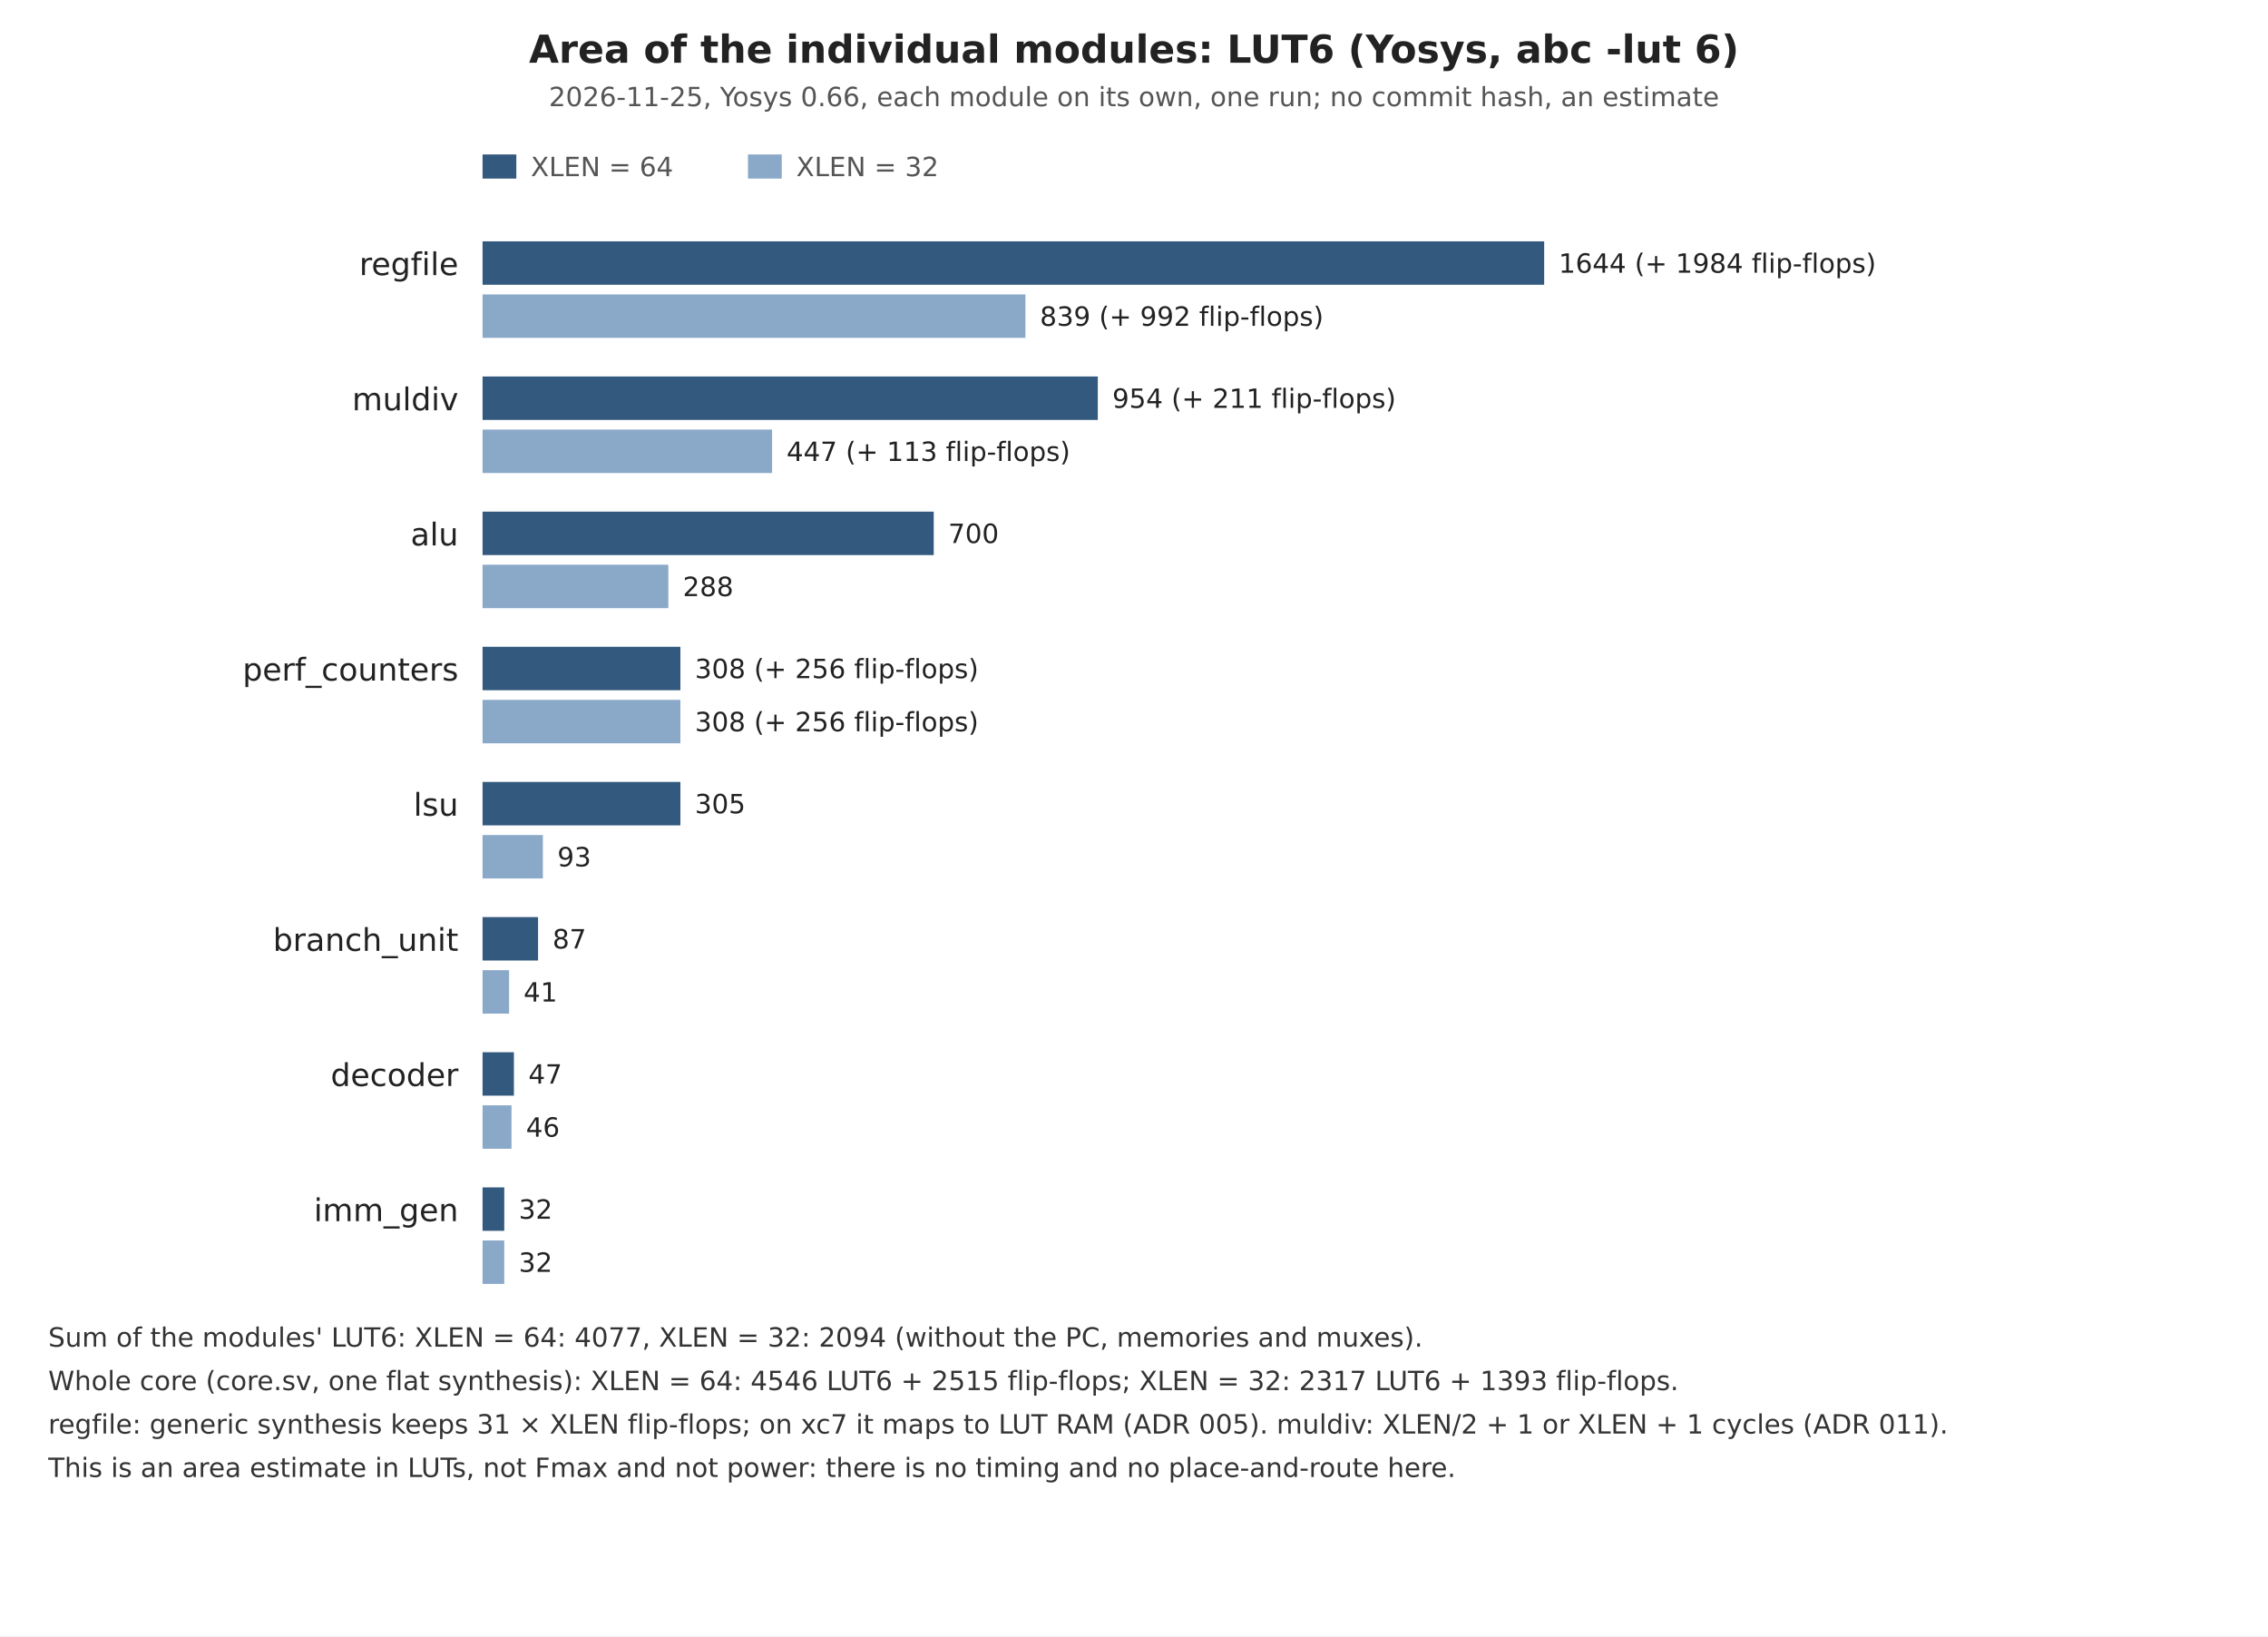
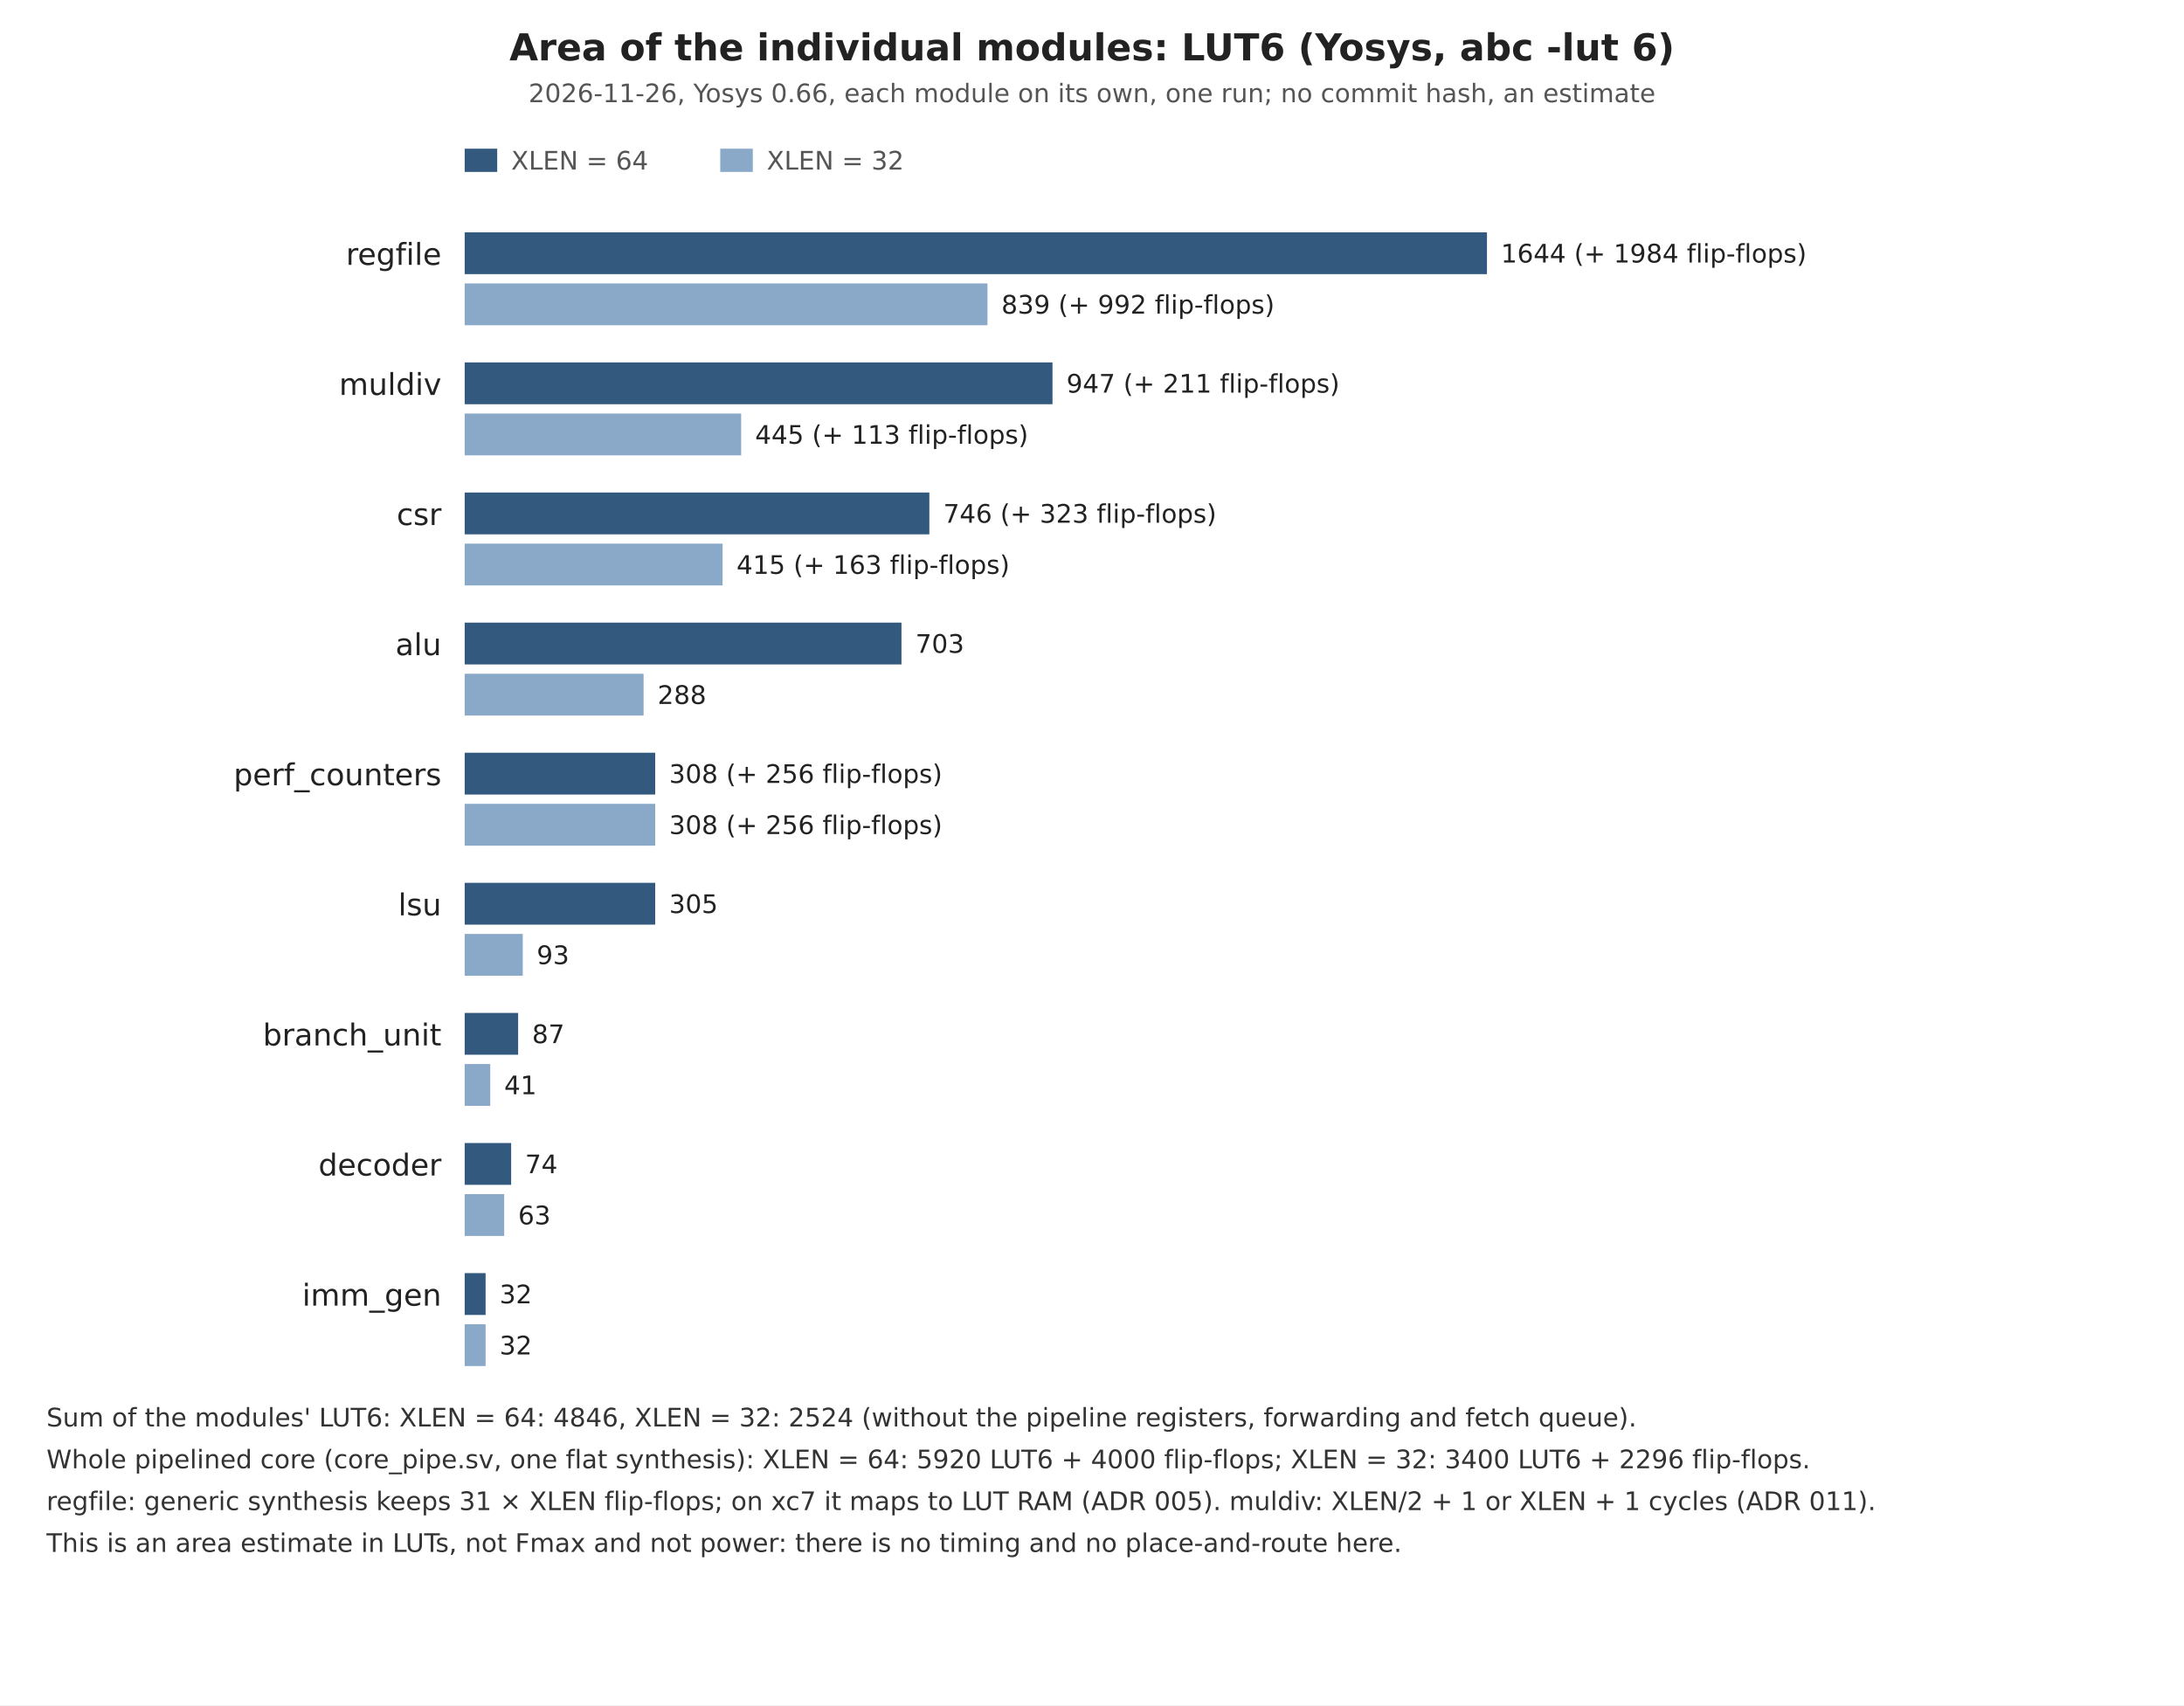
- <svg xmlns="http://www.w3.org/2000/svg" viewBox="0 0 940 678" width="940" height="678" font-family="DejaVu Sans, sans-serif" font-size="13">
-   <rect width="940" height="678" fill="#ffffff" />
+ <svg xmlns="http://www.w3.org/2000/svg" viewBox="0 0 940 734" width="940" height="734" font-family="DejaVu Sans, sans-serif" font-size="13">
+   <rect width="940" height="734" fill="#ffffff" />
  <text x="470" y="26" text-anchor="middle" fill="#222" font-size="16" font-weight="bold">Area of the individual modules: LUT6 (Yosys, abc -lut 6)</text>
-   <text x="470" y="44" text-anchor="middle" fill="#555" font-size="11">2026-11-25, Yosys 0.66, each module on its own, one run; no commit hash, an estimate</text>
+   <text x="470" y="44" text-anchor="middle" fill="#555" font-size="11">2026-11-26, Yosys 0.66, each module on its own, one run; no commit hash, an estimate</text>
  <rect x="200" y="64" width="14" height="10" fill="#33597f" />
  <text x="220" y="73" fill="#555" font-size="11">XLEN = 64</text>
  <rect x="310" y="64" width="14" height="10" fill="#8aa9c9" />
  <text x="330" y="73" fill="#555" font-size="11">XLEN = 32</text>
  <text x="190" y="114" text-anchor="end" fill="#222" font-size="13">regfile</text>
  <rect x="200" y="100" width="440" height="18" fill="#33597f" />
  <text x="646" y="113" fill="#222" font-size="11">1644  (+ 1984 flip-flops)</text>
  <rect x="200" y="122" width="225" height="18" fill="#8aa9c9" />
  <text x="431" y="135" fill="#222" font-size="11">839  (+ 992 flip-flops)</text>
  <text x="190" y="170" text-anchor="end" fill="#222" font-size="13">muldiv</text>
-   <rect x="200" y="156" width="255" height="18" fill="#33597f" />
-   <text x="461" y="169" fill="#222" font-size="11">954  (+ 211 flip-flops)</text>
-   <rect x="200" y="178" width="120" height="18" fill="#8aa9c9" />
-   <text x="326" y="191" fill="#222" font-size="11">447  (+ 113 flip-flops)</text>
-   <text x="190" y="226" text-anchor="end" fill="#222" font-size="13">alu</text>
-   <rect x="200" y="212" width="187" height="18" fill="#33597f" />
-   <text x="393" y="225" fill="#222" font-size="11">700</text>
-   <rect x="200" y="234" width="77" height="18" fill="#8aa9c9" />
-   <text x="283" y="247" fill="#222" font-size="11">288</text>
-   <text x="190" y="282" text-anchor="end" fill="#222" font-size="13">perf_counters</text>
-   <rect x="200" y="268" width="82" height="18" fill="#33597f" />
-   <text x="288" y="281" fill="#222" font-size="11">308  (+ 256 flip-flops)</text>
-   <rect x="200" y="290" width="82" height="18" fill="#8aa9c9" />
-   <text x="288" y="303" fill="#222" font-size="11">308  (+ 256 flip-flops)</text>
-   <text x="190" y="338" text-anchor="end" fill="#222" font-size="13">lsu</text>
+   <rect x="200" y="156" width="253" height="18" fill="#33597f" />
+   <text x="459" y="169" fill="#222" font-size="11">947  (+ 211 flip-flops)</text>
+   <rect x="200" y="178" width="119" height="18" fill="#8aa9c9" />
+   <text x="325" y="191" fill="#222" font-size="11">445  (+ 113 flip-flops)</text>
+   <text x="190" y="226" text-anchor="end" fill="#222" font-size="13">csr</text>
+   <rect x="200" y="212" width="200" height="18" fill="#33597f" />
+   <text x="406" y="225" fill="#222" font-size="11">746  (+ 323 flip-flops)</text>
+   <rect x="200" y="234" width="111" height="18" fill="#8aa9c9" />
+   <text x="317" y="247" fill="#222" font-size="11">415  (+ 163 flip-flops)</text>
+   <text x="190" y="282" text-anchor="end" fill="#222" font-size="13">alu</text>
+   <rect x="200" y="268" width="188" height="18" fill="#33597f" />
+   <text x="394" y="281" fill="#222" font-size="11">703</text>
+   <rect x="200" y="290" width="77" height="18" fill="#8aa9c9" />
+   <text x="283" y="303" fill="#222" font-size="11">288</text>
+   <text x="190" y="338" text-anchor="end" fill="#222" font-size="13">perf_counters</text>
  <rect x="200" y="324" width="82" height="18" fill="#33597f" />
-   <text x="288" y="337" fill="#222" font-size="11">305</text>
-   <rect x="200" y="346" width="25" height="18" fill="#8aa9c9" />
-   <text x="231" y="359" fill="#222" font-size="11">93</text>
-   <text x="190" y="394" text-anchor="end" fill="#222" font-size="13">branch_unit</text>
-   <rect x="200" y="380" width="23" height="18" fill="#33597f" />
-   <text x="229" y="393" fill="#222" font-size="11">87</text>
-   <rect x="200" y="402" width="11" height="18" fill="#8aa9c9" />
-   <text x="217" y="415" fill="#222" font-size="11">41</text>
-   <text x="190" y="450" text-anchor="end" fill="#222" font-size="13">decoder</text>
-   <rect x="200" y="436" width="13" height="18" fill="#33597f" />
-   <text x="219" y="449" fill="#222" font-size="11">47</text>
-   <rect x="200" y="458" width="12" height="18" fill="#8aa9c9" />
-   <text x="218" y="471" fill="#222" font-size="11">46</text>
-   <text x="190" y="506" text-anchor="end" fill="#222" font-size="13">imm_gen</text>
-   <rect x="200" y="492" width="9" height="18" fill="#33597f" />
-   <text x="215" y="505" fill="#222" font-size="11">32</text>
-   <rect x="200" y="514" width="9" height="18" fill="#8aa9c9" />
-   <text x="215" y="527" fill="#222" font-size="11">32</text>
-   <text x="20" y="558" fill="#333" font-size="11">Sum of the modules' LUT6: XLEN = 64: 4077, XLEN = 32: 2094 (without the PC, memories and muxes).</text>
-   <text x="20" y="576" fill="#333" font-size="11">Whole core (core.sv, one flat synthesis): XLEN = 64: 4546 LUT6 + 2515 flip-flops; XLEN = 32: 2317 LUT6 + 1393 flip-flops.</text>
-   <text x="20" y="594" fill="#333" font-size="11">regfile: generic synthesis keeps 31 × XLEN flip-flops; on xc7 it maps to LUT RAM (ADR 005). muldiv: XLEN/2 + 1 or XLEN + 1 cycles (ADR 011).</text>
-   <text x="20" y="612" fill="#333" font-size="11">This is an area estimate in LUTs, not Fmax and not power: there is no timing and no place-and-route here.</text>
+   <text x="288" y="337" fill="#222" font-size="11">308  (+ 256 flip-flops)</text>
+   <rect x="200" y="346" width="82" height="18" fill="#8aa9c9" />
+   <text x="288" y="359" fill="#222" font-size="11">308  (+ 256 flip-flops)</text>
+   <text x="190" y="394" text-anchor="end" fill="#222" font-size="13">lsu</text>
+   <rect x="200" y="380" width="82" height="18" fill="#33597f" />
+   <text x="288" y="393" fill="#222" font-size="11">305</text>
+   <rect x="200" y="402" width="25" height="18" fill="#8aa9c9" />
+   <text x="231" y="415" fill="#222" font-size="11">93</text>
+   <text x="190" y="450" text-anchor="end" fill="#222" font-size="13">branch_unit</text>
+   <rect x="200" y="436" width="23" height="18" fill="#33597f" />
+   <text x="229" y="449" fill="#222" font-size="11">87</text>
+   <rect x="200" y="458" width="11" height="18" fill="#8aa9c9" />
+   <text x="217" y="471" fill="#222" font-size="11">41</text>
+   <text x="190" y="506" text-anchor="end" fill="#222" font-size="13">decoder</text>
+   <rect x="200" y="492" width="20" height="18" fill="#33597f" />
+   <text x="226" y="505" fill="#222" font-size="11">74</text>
+   <rect x="200" y="514" width="17" height="18" fill="#8aa9c9" />
+   <text x="223" y="527" fill="#222" font-size="11">63</text>
+   <text x="190" y="562" text-anchor="end" fill="#222" font-size="13">imm_gen</text>
+   <rect x="200" y="548" width="9" height="18" fill="#33597f" />
+   <text x="215" y="561" fill="#222" font-size="11">32</text>
+   <rect x="200" y="570" width="9" height="18" fill="#8aa9c9" />
+   <text x="215" y="583" fill="#222" font-size="11">32</text>
+   <text x="20" y="614" fill="#333" font-size="11">Sum of the modules' LUT6: XLEN = 64: 4846, XLEN = 32: 2524 (without the pipeline registers, forwarding and fetch queue).</text>
+   <text x="20" y="632" fill="#333" font-size="11">Whole pipelined core (core_pipe.sv, one flat synthesis): XLEN = 64: 5920 LUT6 + 4000 flip-flops; XLEN = 32: 3400 LUT6 + 2296 flip-flops.</text>
+   <text x="20" y="650" fill="#333" font-size="11">regfile: generic synthesis keeps 31 × XLEN flip-flops; on xc7 it maps to LUT RAM (ADR 005). muldiv: XLEN/2 + 1 or XLEN + 1 cycles (ADR 011).</text>
+   <text x="20" y="668" fill="#333" font-size="11">This is an area estimate in LUTs, not Fmax and not power: there is no timing and no place-and-route here.</text>
</svg>
